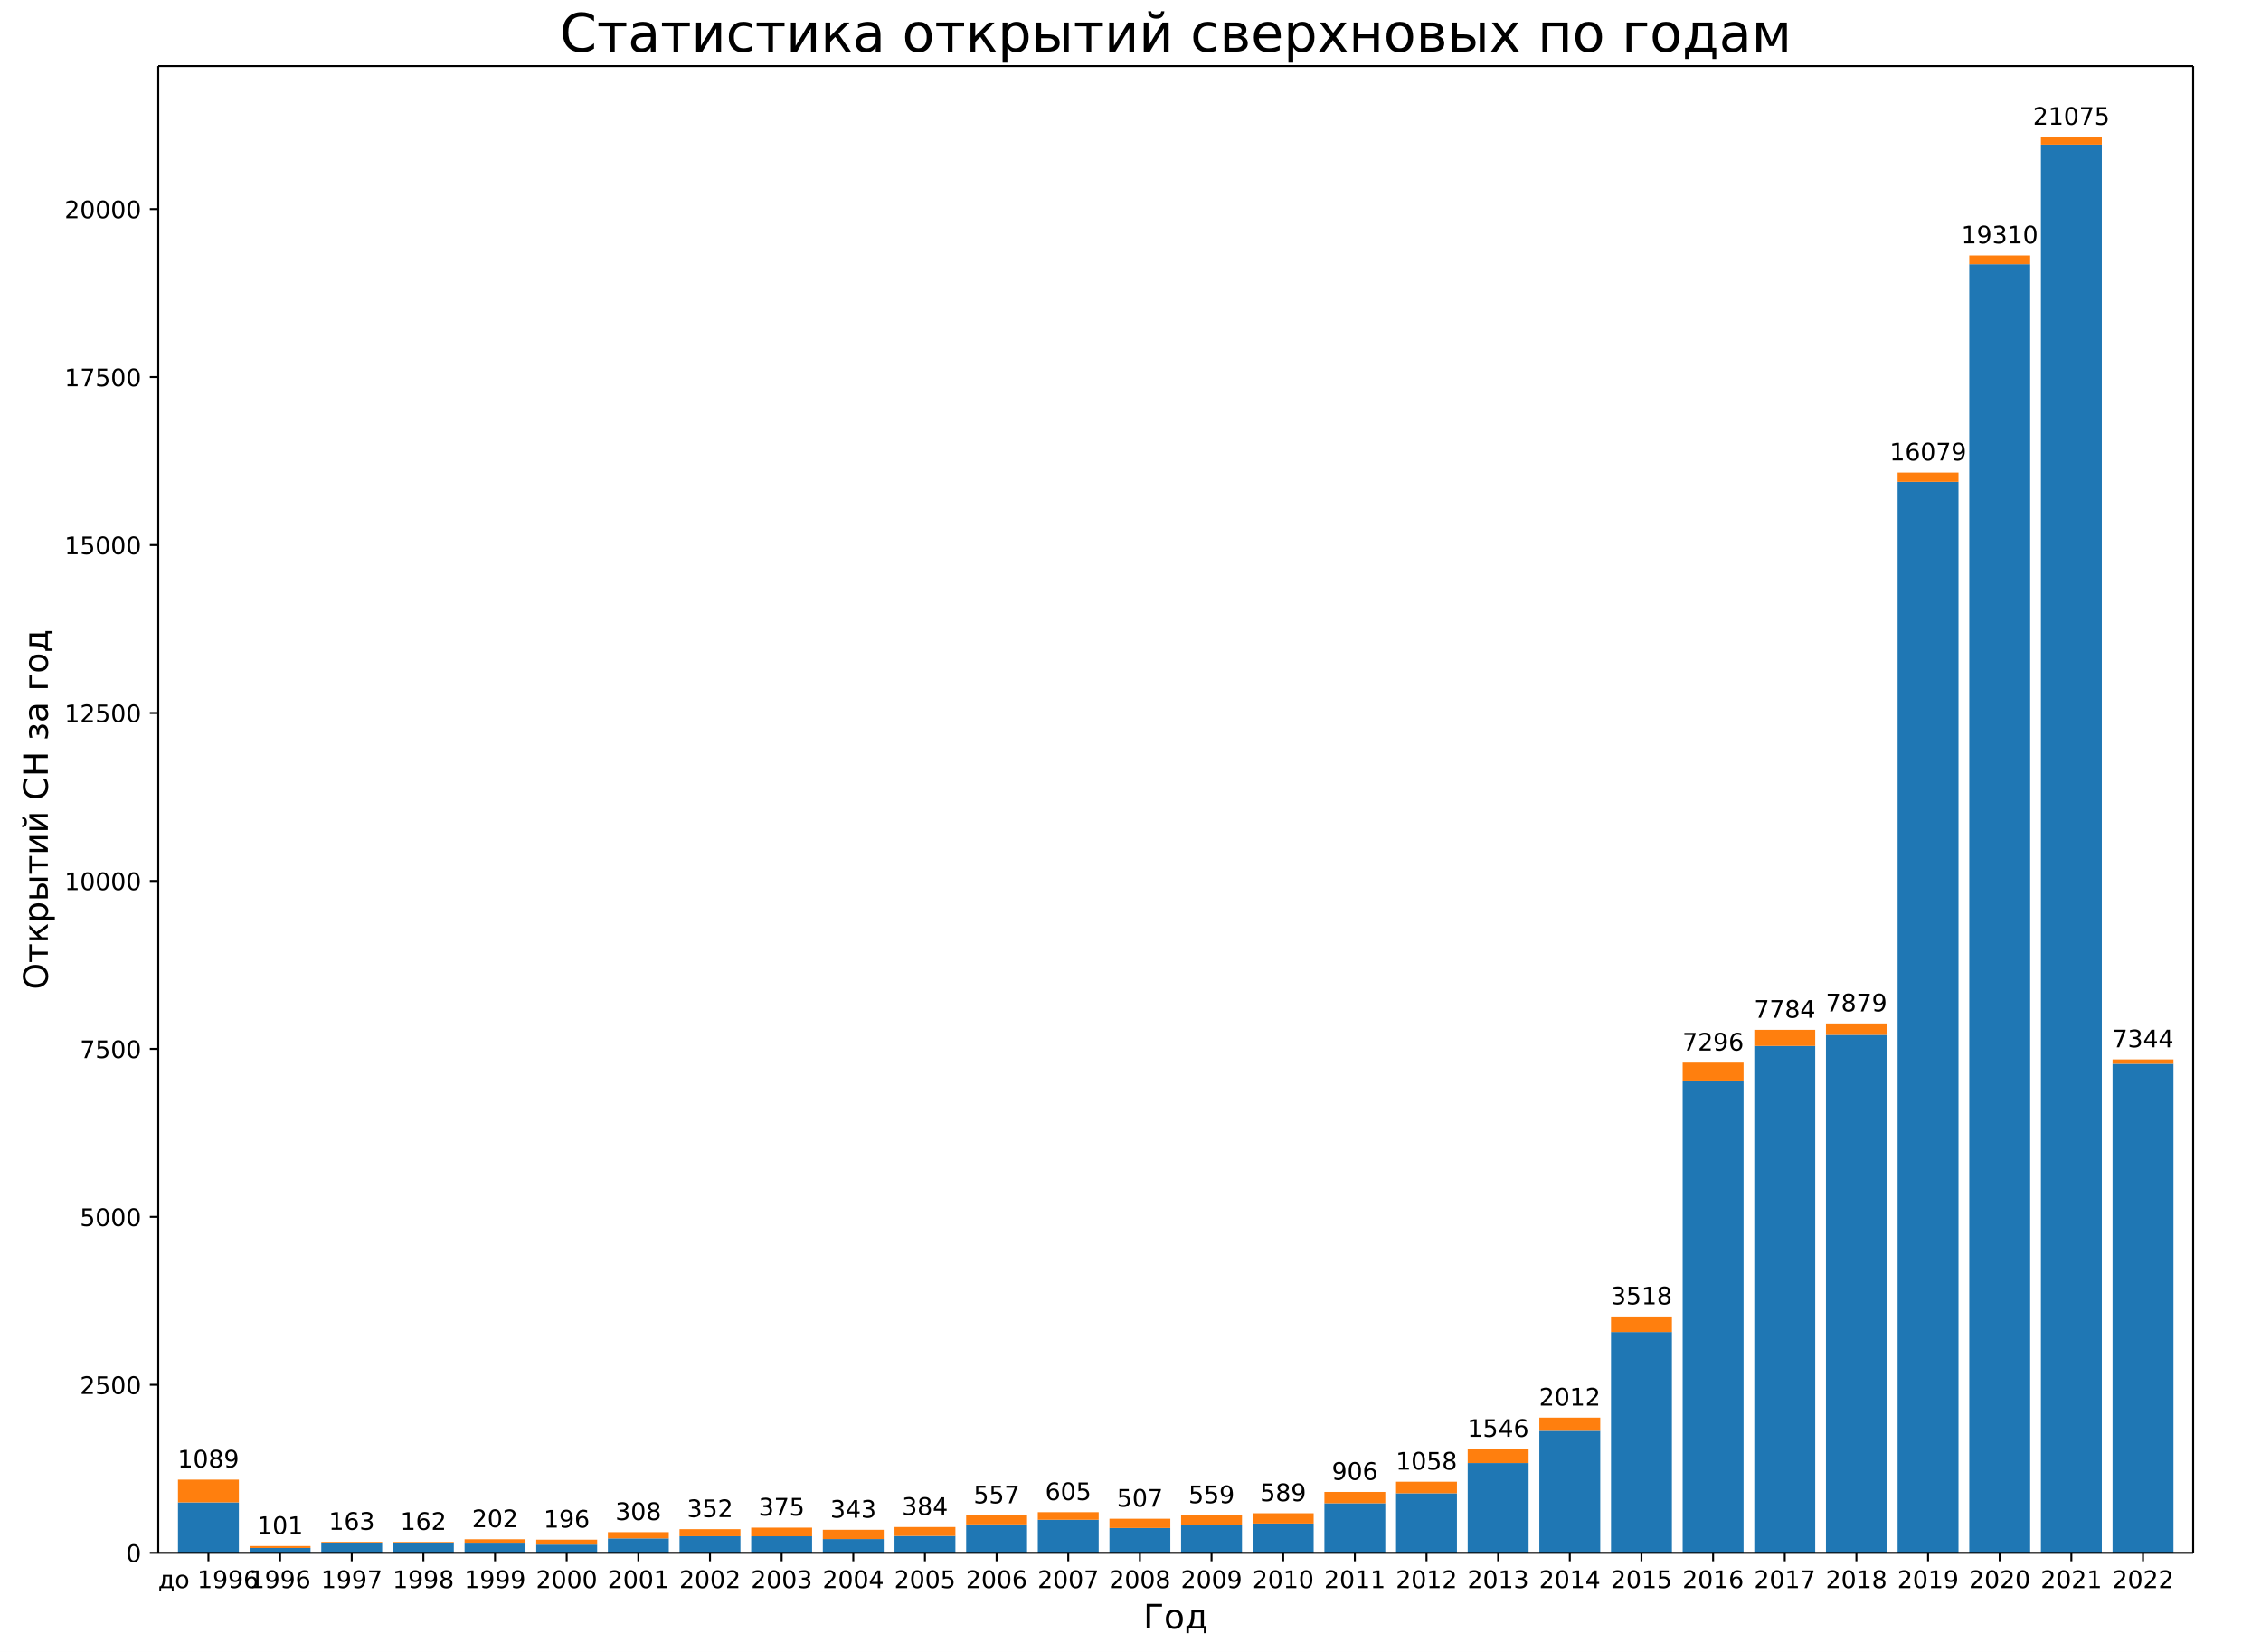
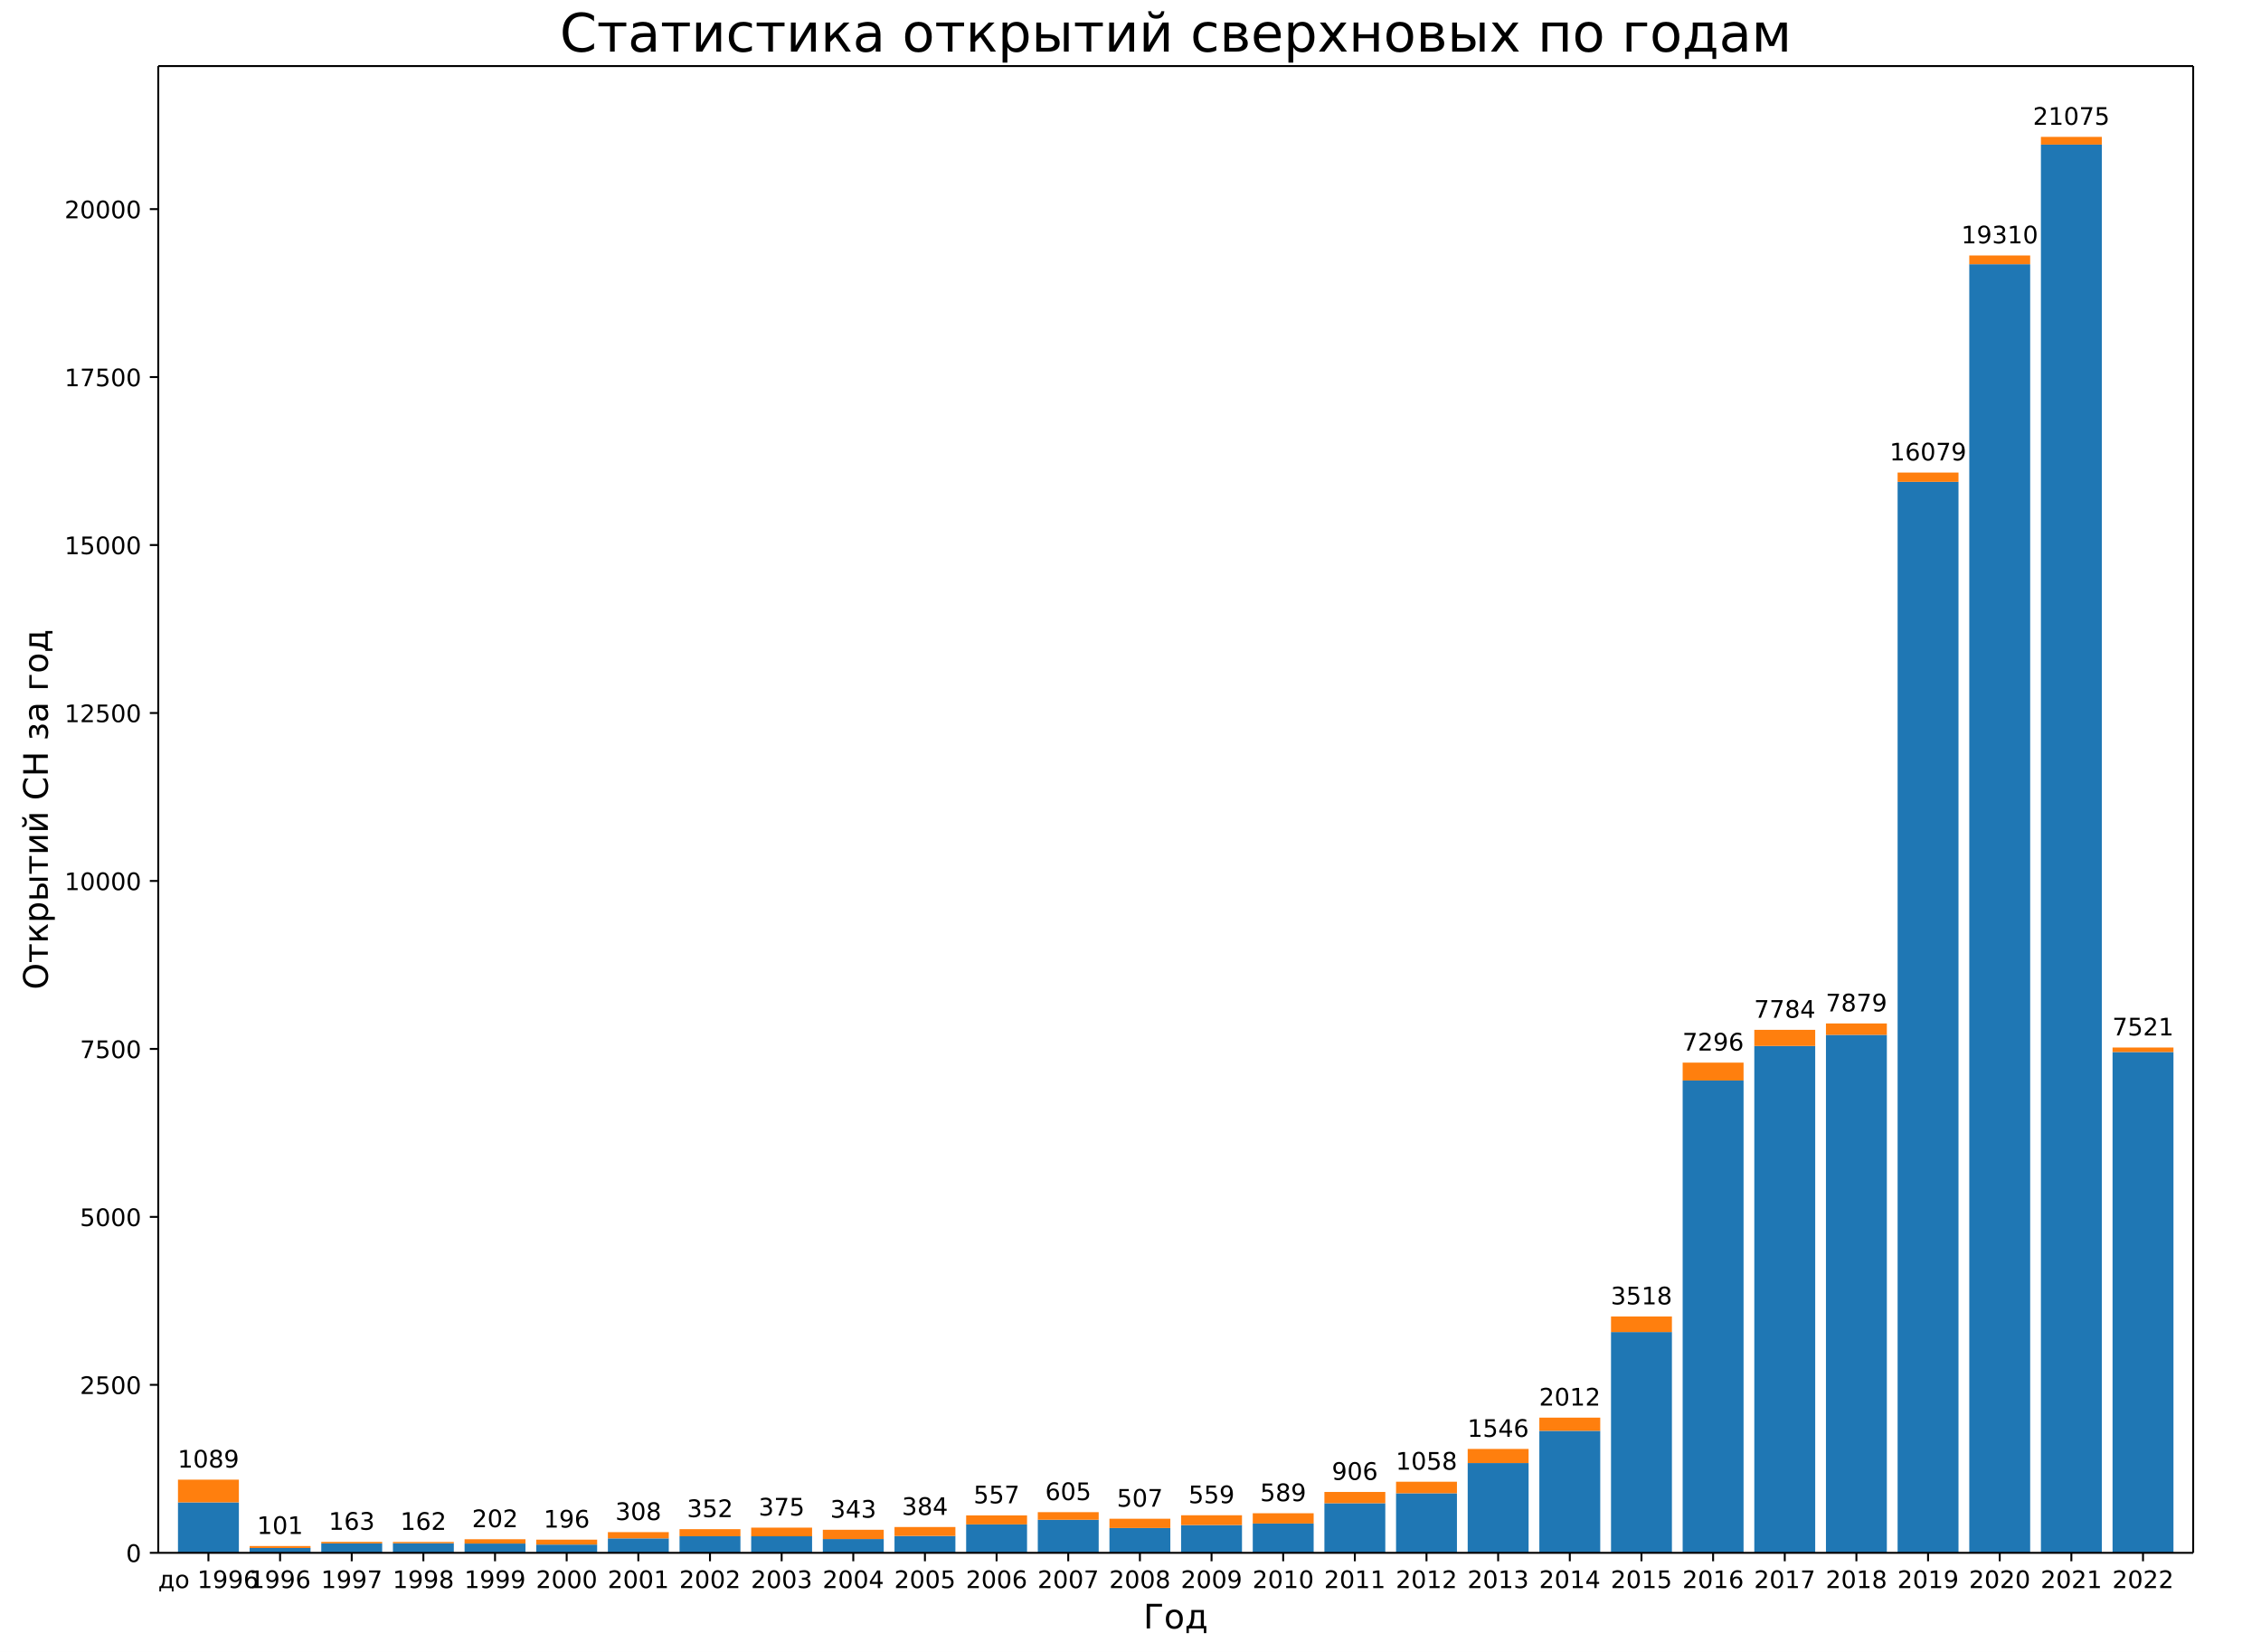
<svg xmlns="http://www.w3.org/2000/svg" xmlns:xlink="http://www.w3.org/1999/xlink" width="936pt" height="684pt" version="1.1" viewBox="0 0 936 684">
  <defs>
    <style type="text/css">*{stroke-linecap:butt;stroke-linejoin:round;}</style>
  </defs>
  <path d="m0 684h936v-684h-936z" fill="#fff" />
  <path d="m65.52 642.96h842.4v-615.6h-842.4z" fill="#fff" />
  <path d="m73.677 642.96h25.213v-20.892h-25.213z" clip-path="url(#a)" fill="#1f77b4" />
  <path d="m103.34 642.96h25.213v-2.003h-25.213z" clip-path="url(#a)" fill="#1f77b4" />
  <path d="m133 642.96h25.213v-3.895h-25.213z" clip-path="url(#a)" fill="#1f77b4" />
  <path d="m162.66 642.96h25.213v-3.95h-25.213z" clip-path="url(#a)" fill="#1f77b4" />
  <path d="m192.32 642.96h25.213v-3.839h-25.213z" clip-path="url(#a)" fill="#1f77b4" />
  <path d="m221.99 642.96h25.213v-3.422h-25.213z" clip-path="url(#a)" fill="#1f77b4" />
  <path d="m251.65 642.96h25.213v-5.981h-25.213z" clip-path="url(#a)" fill="#1f77b4" />
  <path d="m281.31 642.96h25.213v-6.871h-25.213z" clip-path="url(#a)" fill="#1f77b4" />
  <path d="m310.97 642.96h25.213v-6.843h-25.213z" clip-path="url(#a)" fill="#1f77b4" />
  <path d="m340.63 642.96h25.213v-5.703h-25.213z" clip-path="url(#a)" fill="#1f77b4" />
  <path d="m370.3 642.96h25.213v-6.983h-25.213z" clip-path="url(#a)" fill="#1f77b4" />
  <path d="m399.96 642.96h25.213v-11.767h-25.213z" clip-path="url(#a)" fill="#1f77b4" />
  <path d="m429.62 642.96h25.213v-13.687h-25.213z" clip-path="url(#a)" fill="#1f77b4" />
  <path d="m459.28 642.96h25.213v-10.265h-25.213z" clip-path="url(#a)" fill="#1f77b4" />
  <path d="m488.94 642.96h25.213v-11.489h-25.213z" clip-path="url(#a)" fill="#1f77b4" />
  <path d="m518.61 642.96h25.213v-12.129h-25.213z" clip-path="url(#a)" fill="#1f77b4" />
  <path d="m548.27 642.96h25.213v-20.53h-25.213z" clip-path="url(#a)" fill="#1f77b4" />
  <path d="m577.93 642.96h25.213v-24.648h-25.213z" clip-path="url(#a)" fill="#1f77b4" />
  <path d="m607.59 642.96h25.213v-37.166h-25.213z" clip-path="url(#a)" fill="#1f77b4" />
  <path d="m637.25 642.96h25.213v-50.519h-25.213z" clip-path="url(#a)" fill="#1f77b4" />
  <path d="m666.92 642.96h25.213v-91.413h-25.213z" clip-path="url(#a)" fill="#1f77b4" />
  <path d="m696.58 642.96h25.213v-195.57h-25.213z" clip-path="url(#a)" fill="#1f77b4" />
  <path d="m726.24 642.96h25.213v-209.87h-25.213z" clip-path="url(#a)" fill="#1f77b4" />
  <path d="m755.9 642.96h25.213v-214.46h-25.213z" clip-path="url(#a)" fill="#1f77b4" />
  <path d="m785.56 642.96h25.213v-443.46h-25.213z" clip-path="url(#a)" fill="#1f77b4" />
  <path d="m815.23 642.96h25.213v-533.57h-25.213z" clip-path="url(#a)" fill="#1f77b4" />
  <path d="m844.89 642.96h25.213v-583.09h-25.213z" clip-path="url(#a)" fill="#1f77b4" />
-   <path d="m874.55 642.96h25.213v-202.49h-25.213z" clip-path="url(#a)" fill="#1f77b4" />
+   <path d="m874.55 642.96h25.213v-207.36h-25.213z" clip-path="url(#a)" fill="#1f77b4" />
  <path d="m73.677 622.07h25.213v-9.403h-25.213z" clip-path="url(#a)" fill="#ff7f0e" />
  <path d="m103.34 640.96h25.213v-0.807h-25.213z" clip-path="url(#a)" fill="#ff7f0e" />
  <path d="m133 639.07h25.213v-0.64h-25.213z" clip-path="url(#a)" fill="#ff7f0e" />
  <path d="m162.66 639.01h25.213v-0.556h-25.213z" clip-path="url(#a)" fill="#ff7f0e" />
  <path d="m192.32 639.12h25.213v-1.78h-25.213z" clip-path="url(#a)" fill="#ff7f0e" />
  <path d="m221.99 639.54h25.213v-2.031h-25.213z" clip-path="url(#a)" fill="#ff7f0e" />
  <path d="m251.65 636.98h25.213v-2.587h-25.213z" clip-path="url(#a)" fill="#ff7f0e" />
  <path d="m281.31 636.09h25.213v-2.921h-25.213z" clip-path="url(#a)" fill="#ff7f0e" />
  <path d="m310.97 636.12h25.213v-3.589h-25.213z" clip-path="url(#a)" fill="#ff7f0e" />
  <path d="m340.63 637.26h25.213v-3.839h-25.213z" clip-path="url(#a)" fill="#ff7f0e" />
  <path d="m370.3 635.98h25.213v-3.7h-25.213z" clip-path="url(#a)" fill="#ff7f0e" />
  <path d="m399.96 631.19h25.213v-3.728h-25.213z" clip-path="url(#a)" fill="#ff7f0e" />
  <path d="m429.62 629.27h25.213v-3.143h-25.213z" clip-path="url(#a)" fill="#ff7f0e" />
  <path d="m459.28 632.69h25.213v-3.839h-25.213z" clip-path="url(#a)" fill="#ff7f0e" />
  <path d="m488.94 631.47h25.213v-4.062h-25.213z" clip-path="url(#a)" fill="#ff7f0e" />
  <path d="m518.61 630.83h25.213v-4.256h-25.213z" clip-path="url(#a)" fill="#ff7f0e" />
  <path d="m548.27 622.43h25.213v-4.674h-25.213z" clip-path="url(#a)" fill="#ff7f0e" />
  <path d="m577.93 618.31h25.213v-4.785h-25.213z" clip-path="url(#a)" fill="#ff7f0e" />
  <path d="m607.59 605.79h25.213v-5.842h-25.213z" clip-path="url(#a)" fill="#ff7f0e" />
  <path d="m637.25 592.44h25.213v-5.452h-25.213z" clip-path="url(#a)" fill="#ff7f0e" />
  <path d="m666.92 551.55h25.213v-6.454h-25.213z" clip-path="url(#a)" fill="#ff7f0e" />
  <path d="m696.58 447.39h25.213v-7.4h-25.213z" clip-path="url(#a)" fill="#ff7f0e" />
  <path d="m726.24 433.09h25.213v-6.677h-25.213z" clip-path="url(#a)" fill="#ff7f0e" />
  <path d="m755.9 428.5h25.213v-4.729h-25.213z" clip-path="url(#a)" fill="#ff7f0e" />
  <path d="m785.56 199.5h25.213v-3.839h-25.213z" clip-path="url(#a)" fill="#ff7f0e" />
  <path d="m815.23 109.39h25.213v-3.616h-25.213z" clip-path="url(#a)" fill="#ff7f0e" />
  <path d="m844.89 59.873h25.213v-3.199h-25.213z" clip-path="url(#a)" fill="#ff7f0e" />
-   <path d="m874.55 440.47h25.213v-1.808h-25.213z" clip-path="url(#a)" fill="#ff7f0e" />
+   <path d="m874.55 435.6h25.213v-1.864h-25.213z" clip-path="url(#a)" fill="#ff7f0e" />
  <defs>
    <path id="b" d="m0 0v3.5" stroke="#000" stroke-width=".8" />
  </defs>
  <use x="86.283" y="642.96" stroke="#000000" stroke-width=".8" xlink:href="#b" />
  <text transform="rotate(-0 86.283 657.56)" x="86.283" y="657.558" font-family="DejaVu Sans" font-size="10px" text-anchor="middle">до 1996</text>
  <use x="115.945" y="642.96" stroke="#000000" stroke-width=".8" xlink:href="#b" />
  <text transform="rotate(-0 115.95 657.56)" x="115.945" y="657.558" font-family="DejaVu Sans" font-size="10px" text-anchor="middle">1996</text>
  <use x="145.607" y="642.96" stroke="#000000" stroke-width=".8" xlink:href="#b" />
  <text transform="rotate(-0 145.61 657.56)" x="145.607" y="657.558" font-family="DejaVu Sans" font-size="10px" text-anchor="middle">1997</text>
  <use x="175.269" y="642.96" stroke="#000000" stroke-width=".8" xlink:href="#b" />
  <text transform="rotate(-0 175.27 657.56)" x="175.269" y="657.558" font-family="DejaVu Sans" font-size="10px" text-anchor="middle">1998</text>
  <use x="204.931" y="642.96" stroke="#000000" stroke-width=".8" xlink:href="#b" />
  <text transform="rotate(-0 204.93 657.56)" x="204.931" y="657.558" font-family="DejaVu Sans" font-size="10px" text-anchor="middle">1999</text>
  <use x="234.593" y="642.96" stroke="#000000" stroke-width=".8" xlink:href="#b" />
  <text transform="rotate(-0 234.59 657.56)" x="234.593" y="657.558" font-family="DejaVu Sans" font-size="10px" text-anchor="middle">2000</text>
  <use x="264.255" y="642.96" stroke="#000000" stroke-width=".8" xlink:href="#b" />
  <text transform="rotate(-0 264.26 657.56)" x="264.255" y="657.558" font-family="DejaVu Sans" font-size="10px" text-anchor="middle">2001</text>
  <use x="293.917" y="642.96" stroke="#000000" stroke-width=".8" xlink:href="#b" />
  <text transform="rotate(-0 293.92 657.56)" x="293.917" y="657.558" font-family="DejaVu Sans" font-size="10px" text-anchor="middle">2002</text>
  <use x="323.579" y="642.96" stroke="#000000" stroke-width=".8" xlink:href="#b" />
  <text transform="rotate(-0 323.58 657.56)" x="323.579" y="657.558" font-family="DejaVu Sans" font-size="10px" text-anchor="middle">2003</text>
  <use x="353.241" y="642.96" stroke="#000000" stroke-width=".8" xlink:href="#b" />
  <text transform="rotate(-0 353.24 657.56)" x="353.241" y="657.558" font-family="DejaVu Sans" font-size="10px" text-anchor="middle">2004</text>
  <use x="382.903" y="642.96" stroke="#000000" stroke-width=".8" xlink:href="#b" />
  <text transform="rotate(-0 382.9 657.56)" x="382.903" y="657.558" font-family="DejaVu Sans" font-size="10px" text-anchor="middle">2005</text>
  <use x="412.565" y="642.96" stroke="#000000" stroke-width=".8" xlink:href="#b" />
  <text transform="rotate(-0 412.57 657.56)" x="412.565" y="657.558" font-family="DejaVu Sans" font-size="10px" text-anchor="middle">2006</text>
  <use x="442.227" y="642.96" stroke="#000000" stroke-width=".8" xlink:href="#b" />
  <text transform="rotate(-0 442.23 657.56)" x="442.227" y="657.558" font-family="DejaVu Sans" font-size="10px" text-anchor="middle">2007</text>
  <use x="471.889" y="642.96" stroke="#000000" stroke-width=".8" xlink:href="#b" />
  <text transform="rotate(-0 471.89 657.56)" x="471.889" y="657.558" font-family="DejaVu Sans" font-size="10px" text-anchor="middle">2008</text>
  <use x="501.551" y="642.96" stroke="#000000" stroke-width=".8" xlink:href="#b" />
  <text transform="rotate(-0 501.55 657.56)" x="501.551" y="657.558" font-family="DejaVu Sans" font-size="10px" text-anchor="middle">2009</text>
  <use x="531.213" y="642.96" stroke="#000000" stroke-width=".8" xlink:href="#b" />
  <text transform="rotate(-0 531.21 657.56)" x="531.213" y="657.558" font-family="DejaVu Sans" font-size="10px" text-anchor="middle">2010</text>
  <use x="560.875" y="642.96" stroke="#000000" stroke-width=".8" xlink:href="#b" />
  <text transform="rotate(-0 560.87 657.56)" x="560.875" y="657.558" font-family="DejaVu Sans" font-size="10px" text-anchor="middle">2011</text>
  <use x="590.537" y="642.96" stroke="#000000" stroke-width=".8" xlink:href="#b" />
  <text transform="rotate(-0 590.54 657.56)" x="590.537" y="657.558" font-family="DejaVu Sans" font-size="10px" text-anchor="middle">2012</text>
  <use x="620.199" y="642.96" stroke="#000000" stroke-width=".8" xlink:href="#b" />
  <text transform="rotate(-0 620.2 657.56)" x="620.199" y="657.558" font-family="DejaVu Sans" font-size="10px" text-anchor="middle">2013</text>
  <use x="649.861" y="642.96" stroke="#000000" stroke-width=".8" xlink:href="#b" />
  <text transform="rotate(-0 649.86 657.56)" x="649.861" y="657.558" font-family="DejaVu Sans" font-size="10px" text-anchor="middle">2014</text>
  <use x="679.523" y="642.96" stroke="#000000" stroke-width=".8" xlink:href="#b" />
  <text transform="rotate(-0 679.52 657.56)" x="679.523" y="657.558" font-family="DejaVu Sans" font-size="10px" text-anchor="middle">2015</text>
  <use x="709.185" y="642.96" stroke="#000000" stroke-width=".8" xlink:href="#b" />
  <text transform="rotate(-0 709.18 657.56)" x="709.185" y="657.558" font-family="DejaVu Sans" font-size="10px" text-anchor="middle">2016</text>
  <use x="738.847" y="642.96" stroke="#000000" stroke-width=".8" xlink:href="#b" />
  <text transform="rotate(-0 738.85 657.56)" x="738.847" y="657.558" font-family="DejaVu Sans" font-size="10px" text-anchor="middle">2017</text>
  <use x="768.509" y="642.96" stroke="#000000" stroke-width=".8" xlink:href="#b" />
  <text transform="rotate(-0 768.51 657.56)" x="768.509" y="657.558" font-family="DejaVu Sans" font-size="10px" text-anchor="middle">2018</text>
  <use x="798.171" y="642.96" stroke="#000000" stroke-width=".8" xlink:href="#b" />
  <text transform="rotate(-0 798.17 657.56)" x="798.171" y="657.558" font-family="DejaVu Sans" font-size="10px" text-anchor="middle">2019</text>
  <use x="827.833" y="642.96" stroke="#000000" stroke-width=".8" xlink:href="#b" />
  <text transform="rotate(-0 827.83 657.56)" x="827.833" y="657.558" font-family="DejaVu Sans" font-size="10px" text-anchor="middle">2020</text>
  <use x="857.495" y="642.96" stroke="#000000" stroke-width=".8" xlink:href="#b" />
  <text transform="rotate(-0 857.49 657.56)" x="857.495" y="657.558" font-family="DejaVu Sans" font-size="10px" text-anchor="middle">2021</text>
  <use x="887.157" y="642.96" stroke="#000000" stroke-width=".8" xlink:href="#b" />
  <text transform="rotate(-0 887.16 657.56)" x="887.157" y="657.558" font-family="DejaVu Sans" font-size="10px" text-anchor="middle">2022</text>
  <text transform="rotate(-0 486.72 674.28)" x="486.72" y="674.276" font-family="DejaVu Sans" font-size="14px" text-anchor="middle">Год</text>
  <defs>
    <path id="c" d="m0 0h-3.5" stroke="#000" stroke-width=".8" />
  </defs>
  <use x="65.52" y="642.96" stroke="#000000" stroke-width=".8" xlink:href="#c" />
  <text transform="rotate(-0 58.52 646.76)" x="58.52" y="646.759" font-family="DejaVu Sans" font-size="10px" text-anchor="end">0</text>
  <use x="65.52" y="573.412" stroke="#000000" stroke-width=".8" xlink:href="#c" />
  <text transform="rotate(-0 58.52 577.21)" x="58.52" y="577.212" font-family="DejaVu Sans" font-size="10px" text-anchor="end">2500</text>
  <use x="65.52" y="503.865" stroke="#000000" stroke-width=".8" xlink:href="#c" />
  <text transform="rotate(-0 58.52 507.66)" x="58.52" y="507.664" font-family="DejaVu Sans" font-size="10px" text-anchor="end">5000</text>
  <use x="65.52" y="434.317" stroke="#000000" stroke-width=".8" xlink:href="#c" />
  <text transform="rotate(-0 58.52 438.12)" x="58.52" y="438.117" font-family="DejaVu Sans" font-size="10px" text-anchor="end">7500</text>
  <use x="65.52" y="364.77" stroke="#000000" stroke-width=".8" xlink:href="#c" />
  <text transform="rotate(-0 58.52 368.57)" x="58.52" y="368.569" font-family="DejaVu Sans" font-size="10px" text-anchor="end">10000</text>
  <use x="65.52" y="295.222" stroke="#000000" stroke-width=".8" xlink:href="#c" />
  <text transform="rotate(-0 58.52 299.02)" x="58.52" y="299.022" font-family="DejaVu Sans" font-size="10px" text-anchor="end">12500</text>
  <use x="65.52" y="225.675" stroke="#000000" stroke-width=".8" xlink:href="#c" />
  <text transform="rotate(-0 58.52 229.47)" x="58.52" y="229.474" font-family="DejaVu Sans" font-size="10px" text-anchor="end">15000</text>
  <use x="65.52" y="156.127" stroke="#000000" stroke-width=".8" xlink:href="#c" />
  <text transform="rotate(-0 58.52 159.93)" x="58.52" y="159.926" font-family="DejaVu Sans" font-size="10px" text-anchor="end">17500</text>
  <use x="65.52" y="86.58" stroke="#000000" stroke-width=".8" xlink:href="#c" />
  <text transform="rotate(-0 58.52 90.379)" x="58.52" y="90.379" font-family="DejaVu Sans" font-size="10px" text-anchor="end">20000</text>
  <text transform="rotate(-90 19.796 335.16)" x="19.796" y="335.16" font-family="DejaVu Sans" font-size="14px" text-anchor="middle">Открытий СН за год</text>
  <path d="m65.52 642.96v-615.6" fill="none" stroke="#000" stroke-linecap="square" stroke-width=".8" />
  <path d="m907.92 642.96v-615.6" fill="none" stroke="#000" stroke-linecap="square" stroke-width=".8" />
  <path d="m65.52 642.96h842.4" fill="none" stroke="#000" stroke-linecap="square" stroke-width=".8" />
  <path d="m65.52 27.36h842.4" fill="none" stroke="#000" stroke-linecap="square" stroke-width=".8" />
  <text transform="rotate(-0 86.283 607.67)" x="86.283" y="607.665" font-family="DejaVu Sans" font-size="10px" text-anchor="middle">1089</text>
  <text transform="rotate(-0 115.95 635.15)" x="115.945" y="635.15" font-family="DejaVu Sans" font-size="10px" text-anchor="middle">101</text>
  <text transform="rotate(-0 145.61 633.43)" x="145.607" y="633.426" font-family="DejaVu Sans" font-size="10px" text-anchor="middle">163</text>
  <text transform="rotate(-0 175.27 633.45)" x="175.269" y="633.453" font-family="DejaVu Sans" font-size="10px" text-anchor="middle">162</text>
  <text transform="rotate(-0 204.93 632.34)" x="204.931" y="632.341" font-family="DejaVu Sans" font-size="10px" text-anchor="middle">202</text>
  <text transform="rotate(-0 234.59 632.51)" x="234.593" y="632.507" font-family="DejaVu Sans" font-size="10px" text-anchor="middle">196</text>
  <text transform="rotate(-0 264.26 629.39)" x="264.255" y="629.392" font-family="DejaVu Sans" font-size="10px" text-anchor="middle">308</text>
  <text transform="rotate(-0 293.92 628.17)" x="293.917" y="628.168" font-family="DejaVu Sans" font-size="10px" text-anchor="middle">352</text>
  <text transform="rotate(-0 323.58 627.53)" x="323.579" y="627.528" font-family="DejaVu Sans" font-size="10px" text-anchor="middle">375</text>
  <text transform="rotate(-0 353.24 628.42)" x="353.241" y="628.418" font-family="DejaVu Sans" font-size="10px" text-anchor="middle">343</text>
  <text transform="rotate(-0 382.9 627.28)" x="382.903" y="627.277" font-family="DejaVu Sans" font-size="10px" text-anchor="middle">384</text>
  <text transform="rotate(-0 412.57 622.46)" x="412.565" y="622.465" font-family="DejaVu Sans" font-size="10px" text-anchor="middle">557</text>
  <text transform="rotate(-0 442.23 621.13)" x="442.227" y="621.129" font-family="DejaVu Sans" font-size="10px" text-anchor="middle">605</text>
  <text transform="rotate(-0 471.89 623.86)" x="471.889" y="623.856" font-family="DejaVu Sans" font-size="10px" text-anchor="middle">507</text>
  <text transform="rotate(-0 501.55 622.41)" x="501.551" y="622.409" font-family="DejaVu Sans" font-size="10px" text-anchor="middle">559</text>
  <text transform="rotate(-0 531.21 621.57)" x="531.213" y="621.575" font-family="DejaVu Sans" font-size="10px" text-anchor="middle">589</text>
  <text transform="rotate(-0 560.87 612.76)" x="560.875" y="612.756" font-family="DejaVu Sans" font-size="10px" text-anchor="middle">906</text>
  <text transform="rotate(-0 590.54 608.53)" x="590.537" y="608.527" font-family="DejaVu Sans" font-size="10px" text-anchor="middle">1058</text>
  <text transform="rotate(-0 620.2 594.95)" x="620.199" y="594.952" font-family="DejaVu Sans" font-size="10px" text-anchor="middle">1546</text>
  <text transform="rotate(-0 649.86 581.99)" x="649.861" y="581.988" font-family="DejaVu Sans" font-size="10px" text-anchor="middle">2012</text>
  <text transform="rotate(-0 679.52 540.09)" x="679.523" y="540.093" font-family="DejaVu Sans" font-size="10px" text-anchor="middle">3518</text>
  <text transform="rotate(-0 709.18 434.99)" x="709.185" y="434.992" font-family="DejaVu Sans" font-size="10px" text-anchor="middle">7296</text>
  <text transform="rotate(-0 738.85 421.42)" x="738.847" y="421.417" font-family="DejaVu Sans" font-size="10px" text-anchor="middle">7784</text>
  <text transform="rotate(-0 768.51 418.77)" x="768.509" y="418.774" font-family="DejaVu Sans" font-size="10px" text-anchor="middle">7879</text>
  <text transform="rotate(-0 798.17 190.66)" x="798.171" y="190.658" font-family="DejaVu Sans" font-size="10px" text-anchor="middle">16079</text>
  <text transform="rotate(-0 827.83 100.77)" x="827.833" y="100.775" font-family="DejaVu Sans" font-size="10px" text-anchor="middle">19310</text>
  <text transform="rotate(-0 857.49 51.674)" x="857.495" y="51.674" font-family="DejaVu Sans" font-size="10px" text-anchor="middle">21075</text>
-   <text transform="rotate(-0 887.16 433.66)" x="887.157" y="433.657" font-family="DejaVu Sans" font-size="10px" text-anchor="middle">7344</text>
+   <text transform="rotate(-0 887.16 428.73)" x="887.157" y="428.733" font-family="DejaVu Sans" font-size="10px" text-anchor="middle">7521</text>
  <text transform="rotate(-0 486.72 21.36)" x="486.72" y="21.36" font-family="DejaVu Sans" font-size="22px" text-anchor="middle">Статистика открытий сверхновых по годам</text>
  <defs>
    <clipPath id="a">
      <rect x="65.52" y="27.36" width="842.4" height="615.6" />
    </clipPath>
  </defs>
</svg>
